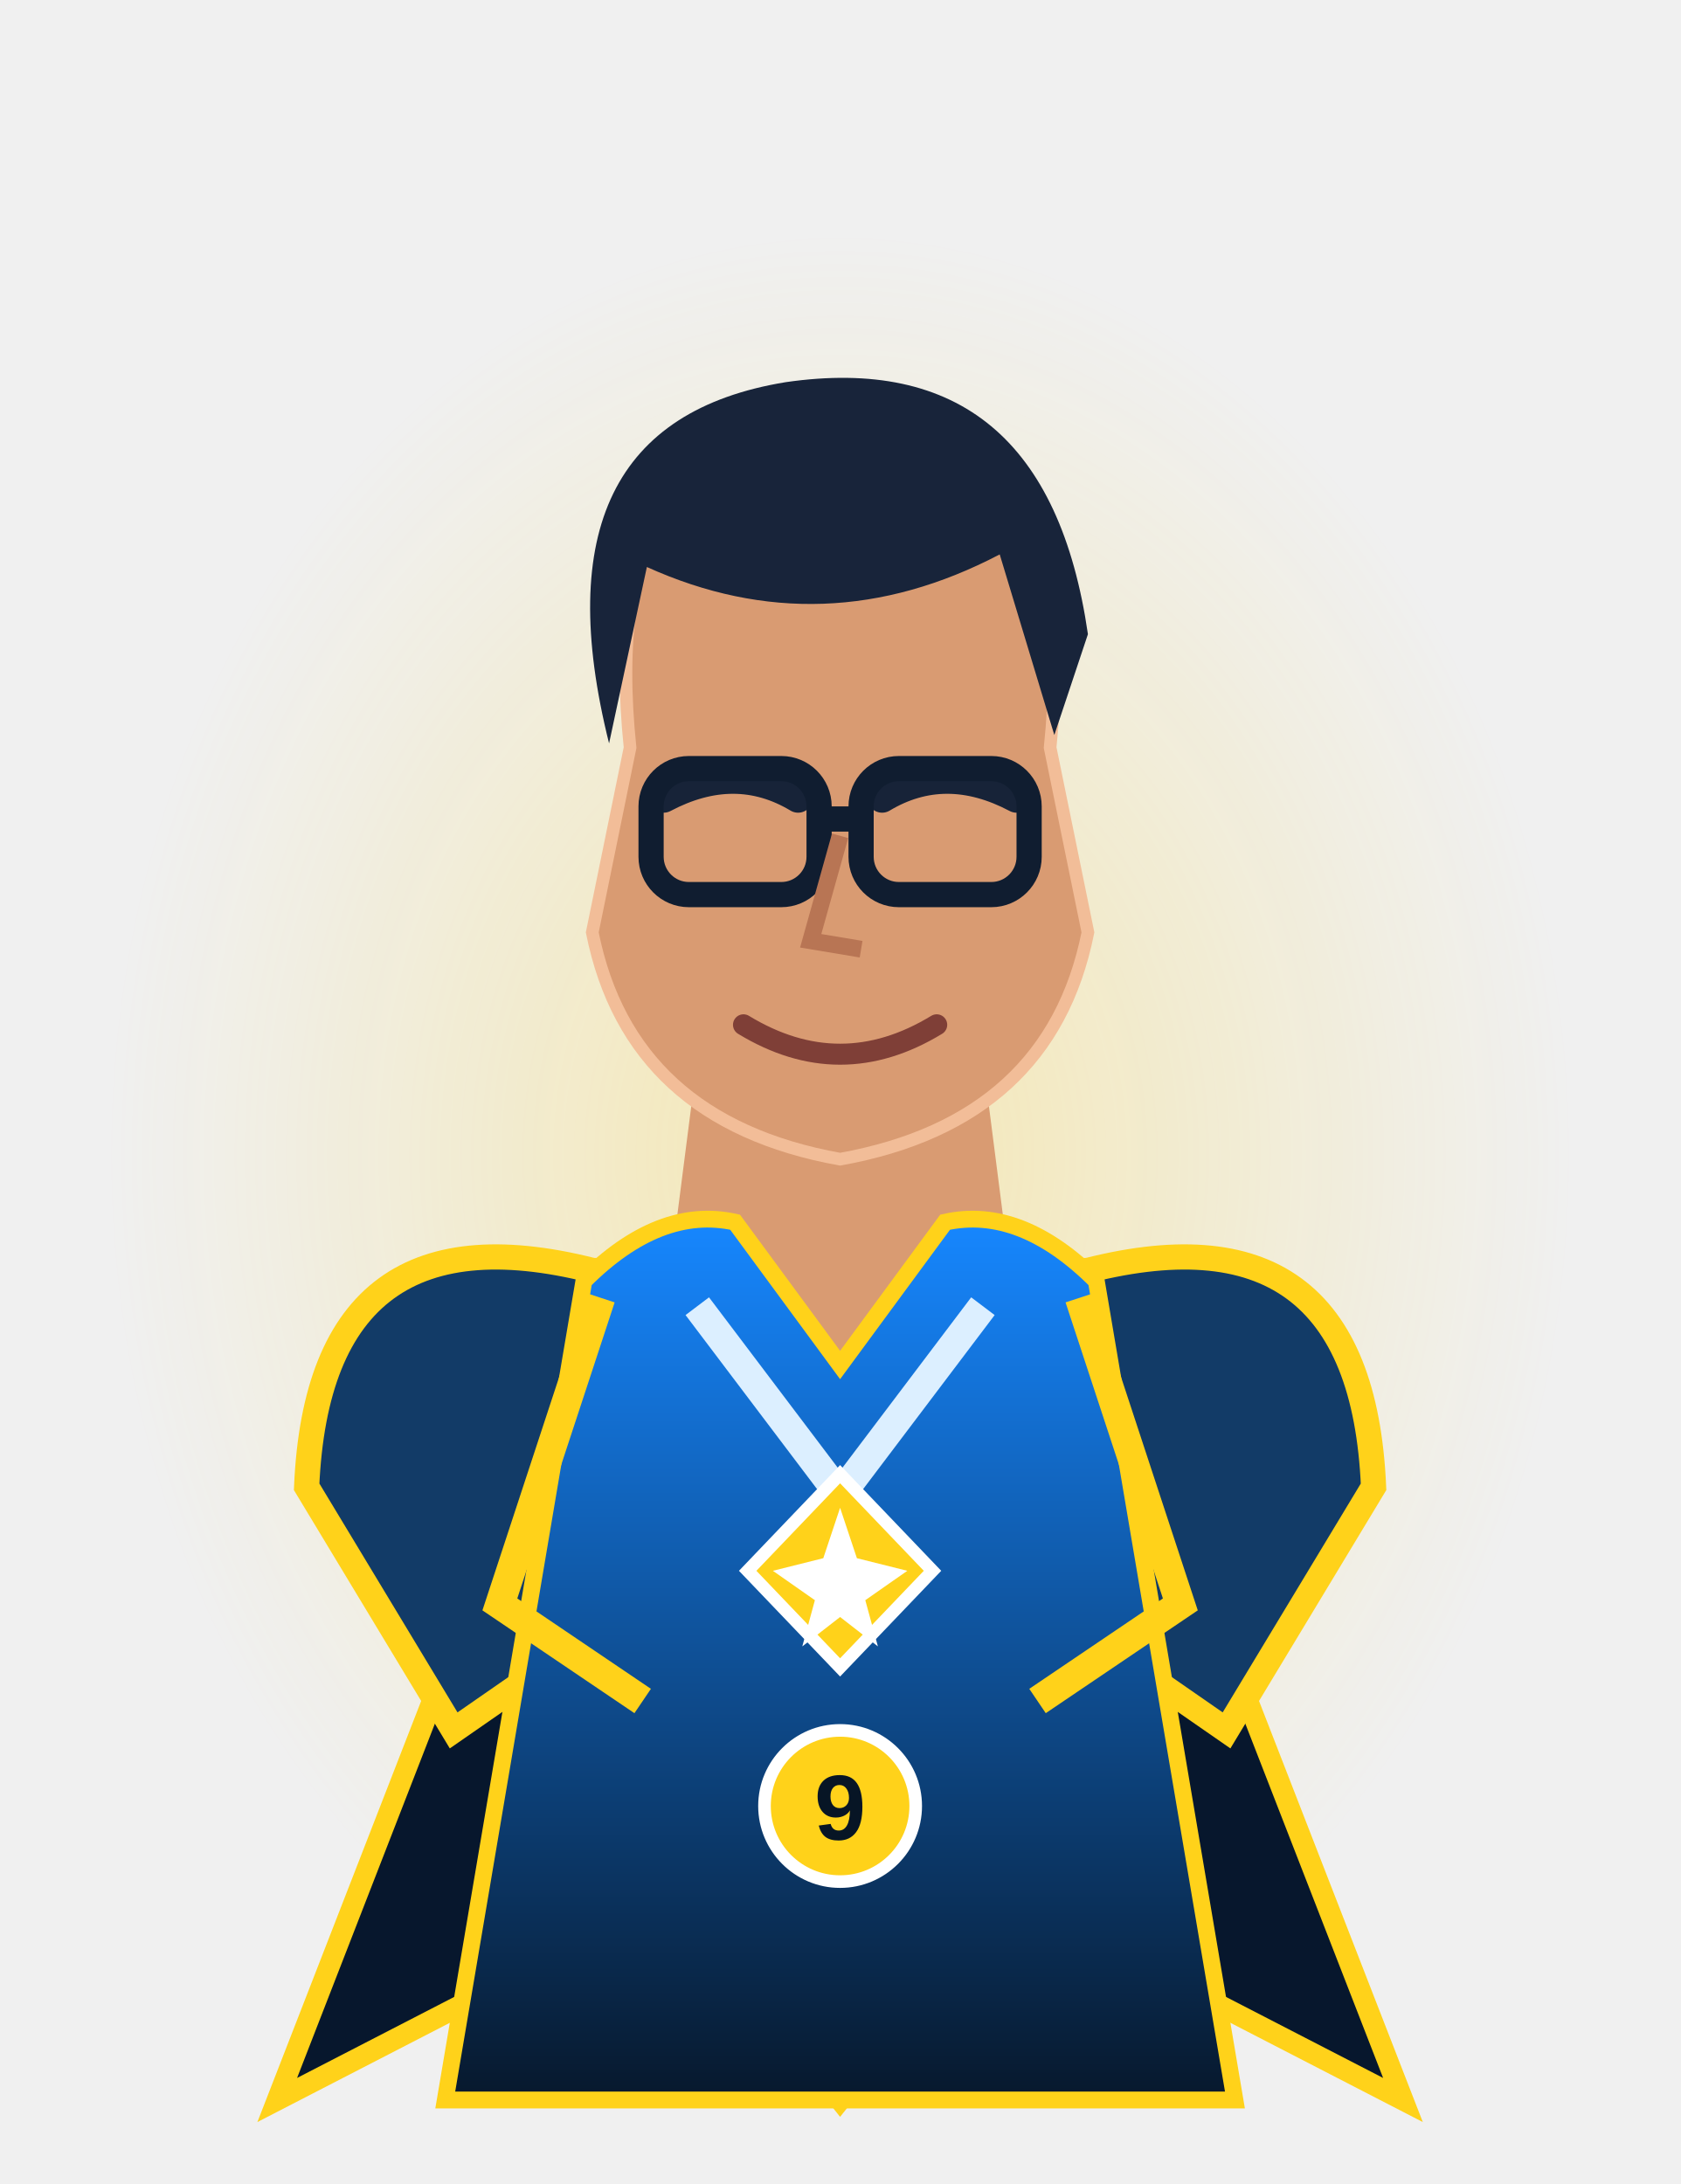
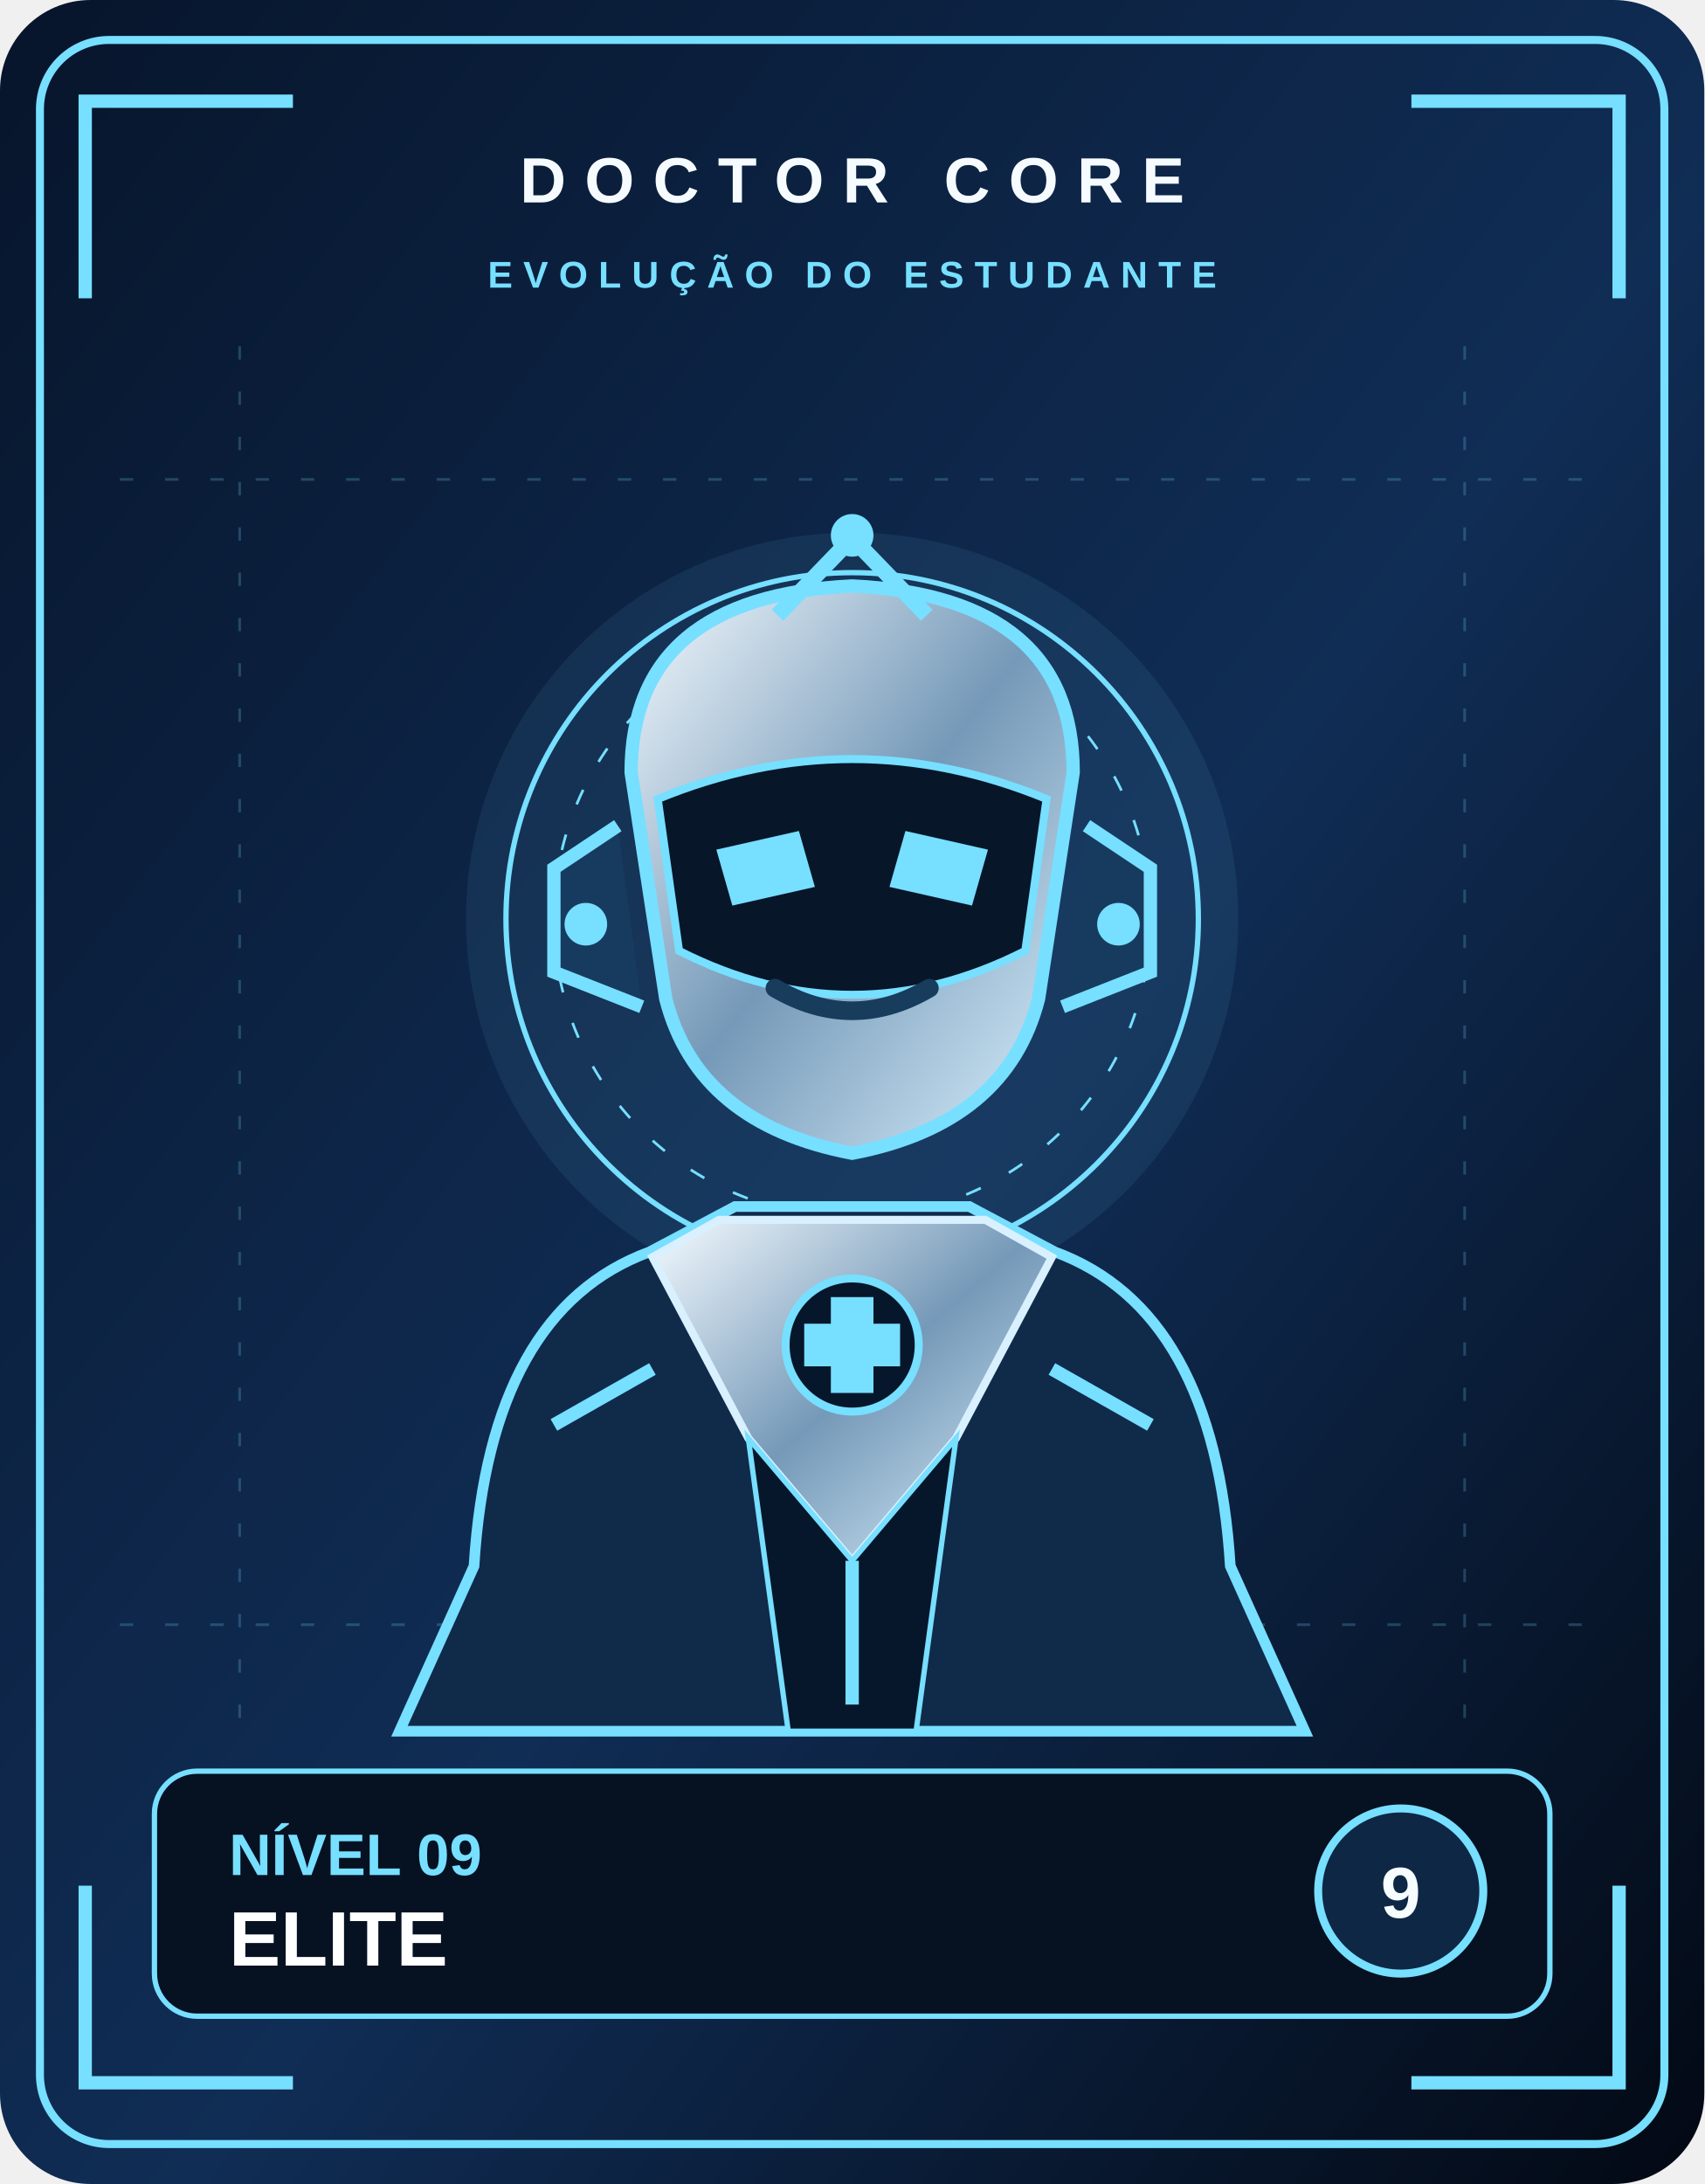
- <svg xmlns="http://www.w3.org/2000/svg" viewBox="0 0 400 520" role="img" aria-label="Avatar Doctor Elite, nível 09">
+ <svg xmlns="http://www.w3.org/2000/svg" width="640" height="820" viewBox="0 0 640 820" role="img">
  <defs>
-     <radialGradient id="a">
-       <stop stop-color="#ffd21a" stop-opacity=".28" />
-       <stop offset="1" stop-color="#ffd21a" stop-opacity="0" />
-     </radialGradient>
-     <linearGradient id="coat" x2="0" y2="1">
-       <stop stop-color="#1687ff" />
-       <stop offset="1" stop-color="#07182c" />
+     <linearGradient id="b" x2="1" y2="1">
+       <stop stop-color="#07152B" />
+       <stop offset=".55" stop-color="#102D55" />
+       <stop offset="1" stop-color="#030914" />
+     </linearGradient>
+     <linearGradient id="m" x2="1" y2="1">
+       <stop stop-color="#F5FBFF" />
+       <stop offset=".5" stop-color="#7599B8" />
+       <stop offset="1" stop-color="#DDF3FF" />
    </linearGradient>
  </defs>
-   <ellipse cx="200" cy="275" rx="176" ry="220" fill="url(#a)" />
-   <path d="M143 302 L66 500 L161 451 L200 500 L239 451 L334 500 L257 302Z" fill="#07172d" stroke="#ffd21a" stroke-width="5" />
-   <path d="M165 260 L160 299 L200 329 L240 299 L235 260Z" fill="#d99b72" />
-   <path d="M143 303 Q76 285 73 354 L108 412 L157 378 M257 303 Q324 285 327 354 L292 412 L243 378" fill="#123b67" stroke="#ffd21a" stroke-width="6" />
-   <path d="M139 305 Q157 287 175 291 L200 325 L225 291 Q243 287 261 305 L294 500 L106 500Z" fill="url(#coat)" stroke="#ffd21a" stroke-width="4" />
-   <path d="M166 311 L200 356 L234 311" fill="none" stroke="#dcefff" stroke-width="7" />
-   <path d="M200 351 L222 374 L200 397 L178 374Z" fill="#ffd21a" stroke="#fff" stroke-width="3" />
-   <path d="M200 359 L204 371 L216 374 L206 381 L209 392 L200 385 L191 392 L194 381 L184 374 L196 371Z" fill="#fff" />
-   <path d="M150 178 Q142 101 200 101 Q258 101 250 178 L259 222 Q250 267 200 276 Q150 267 141 222Z" fill="#d99b72" stroke="#f2bd98" stroke-width="3" />
-   <path d="M145 177 Q126 101 187 91 Q249 82 259 151 L251 175 L238 132 Q196 154 154 135Z" fill="#18243a" />
-   <path d="M158 190 Q175 181 190 190 M210 190 Q225 181 242 190" stroke="#172338" stroke-width="7" stroke-linecap="round" fill="none" />
-   <rect x="155" y="183" width="40" height="30" rx="9" fill="none" stroke="#101d30" stroke-width="6" />
-   <rect x="205" y="183" width="40" height="30" rx="9" fill="none" stroke="#101d30" stroke-width="6" />
-   <path d="M195 195 H205" stroke="#101d30" stroke-width="6" />
-   <path d="M200 199 L193 224 L205 226" stroke="#b87554" stroke-width="4" fill="none" />
-   <path d="M177 244 Q200 258 223 244" stroke="#7f3f37" stroke-width="5" stroke-linecap="round" fill="none" />
-   <path d="M143 309 L119 382 L153 405 M257 309 L281 382 L247 405" stroke="#ffd21a" stroke-width="7" fill="none" />
-   <circle cx="200" cy="430" r="18" fill="#ffd21a" stroke="#fff" stroke-width="3" />
-   <text x="200" y="438" text-anchor="middle" font-family="Arial" font-size="22" font-weight="900" fill="#071525">9</text>
+   <rect width="640" height="820" rx="34" fill="url(#b)" />
+   <rect x="15" y="15" width="610" height="790" rx="26" fill="none" stroke="#77DFFF" stroke-width="3" />
+   <path d="M32 112V38H110M530 38h78v74M32 708v74h78M530 782h78v-74" fill="none" stroke="#77DFFF" stroke-width="5" />
+   <g opacity=".22" stroke="#77DFFF">
+     <path d="M45 180H595M45 610H595M90 130V650M550 130V650" stroke-dasharray="5 12" />
+   </g>
+   <text x="320" y="76" fill="#F6FBFF" font-family="Arial" font-size="24" font-weight="800" letter-spacing="7" text-anchor="middle">DOCTOR CORE</text>
+   <text x="320" y="108" fill="#77DFFF" font-family="Arial" font-size="14" font-weight="700" letter-spacing="4" text-anchor="middle">EVOLUÇÃO DO ESTUDANTE</text>
+   <circle cx="320" cy="345" r="145" fill="#77DFFF" opacity=".08" />
+   <circle cx="320" cy="345" r="130" fill="none" stroke="#77DFFF" stroke-width="2" />
+   <circle cx="320" cy="345" r="112" fill="none" stroke="#77DFFF" stroke-dasharray="6 12" />
+   <path d="M178 588Q184 492 244 470L276 453H364L396 470Q456 492 462 588L490 650H150Z" fill="#102A4A" stroke="#77DFFF" stroke-width="4" />
+   <path d="M245 472L281 540L320 586L359 540L395 472L370 458H270Z" fill="url(#m)" stroke="#D9F0FF" stroke-width="3" />
+   <path d="M281 540L320 586L359 540L344 650H296Z" fill="#07172B" stroke="#77DFFF" stroke-width="2" />
+   <path d="M320 586V640M208 535L245 514M432 535L395 514" stroke="#77DFFF" stroke-width="5" />
+   <path d="M237 290Q237 224 320 220Q403 224 403 290L390 375Q378 422 320 433Q262 422 250 375Z" fill="url(#m)" stroke="#77DFFF" stroke-width="5" />
+   <path d="M247 300Q320 270 393 300L385 357Q320 390 255 357Z" fill="#071629" stroke="#77DFFF" stroke-width="3" />
+   <path d="M269 319L300 312L306 333L275 340ZM371 319L340 312L334 333L365 340Z" fill="#77DFFF" />
+   <path d="M291 371Q320 388 349 371" fill="none" stroke="#173C5C" stroke-width="7" stroke-linecap="round" />
+   <path d="M232 310L208 326V365L241 378M408 310L432 326V365L399 378" fill="#173B5F" stroke="#77DFFF" stroke-width="5" />
+   <circle cx="220" cy="347" r="8" fill="#77DFFF" />
+   <circle cx="420" cy="347" r="8" fill="#77DFFF" />
+   <path d="M292 231L320 202L348 231" fill="none" stroke="#77DFFF" stroke-width="6" />
+   <circle cx="320" cy="201" r="8" fill="#77DFFF" />
+   <circle cx="320" cy="505" r="25" fill="#07172B" stroke="#77DFFF" stroke-width="3" />
+   <path d="M312 487H328V497H338V513H328V523H312V513H302V497H312Z" fill="#77DFFF" />
+   <rect x="58" y="665" width="524" height="92" rx="16" fill="#061122" stroke="#77DFFF" stroke-width="2" />
+   <text x="86" y="704" fill="#77DFFF" font-family="Arial" font-size="22" font-weight="900">NÍVEL 09</text>
+   <text x="86" y="738" fill="#FFF" font-family="Arial" font-size="29" font-weight="900">ELITE</text>
+   <circle cx="526" cy="710" r="31" fill="#0D2745" stroke="#77DFFF" stroke-width="3" />
+   <text x="526" y="720" text-anchor="middle" fill="#F7FCFF" font-family="Arial" font-size="27" font-weight="900">9</text>
</svg>
